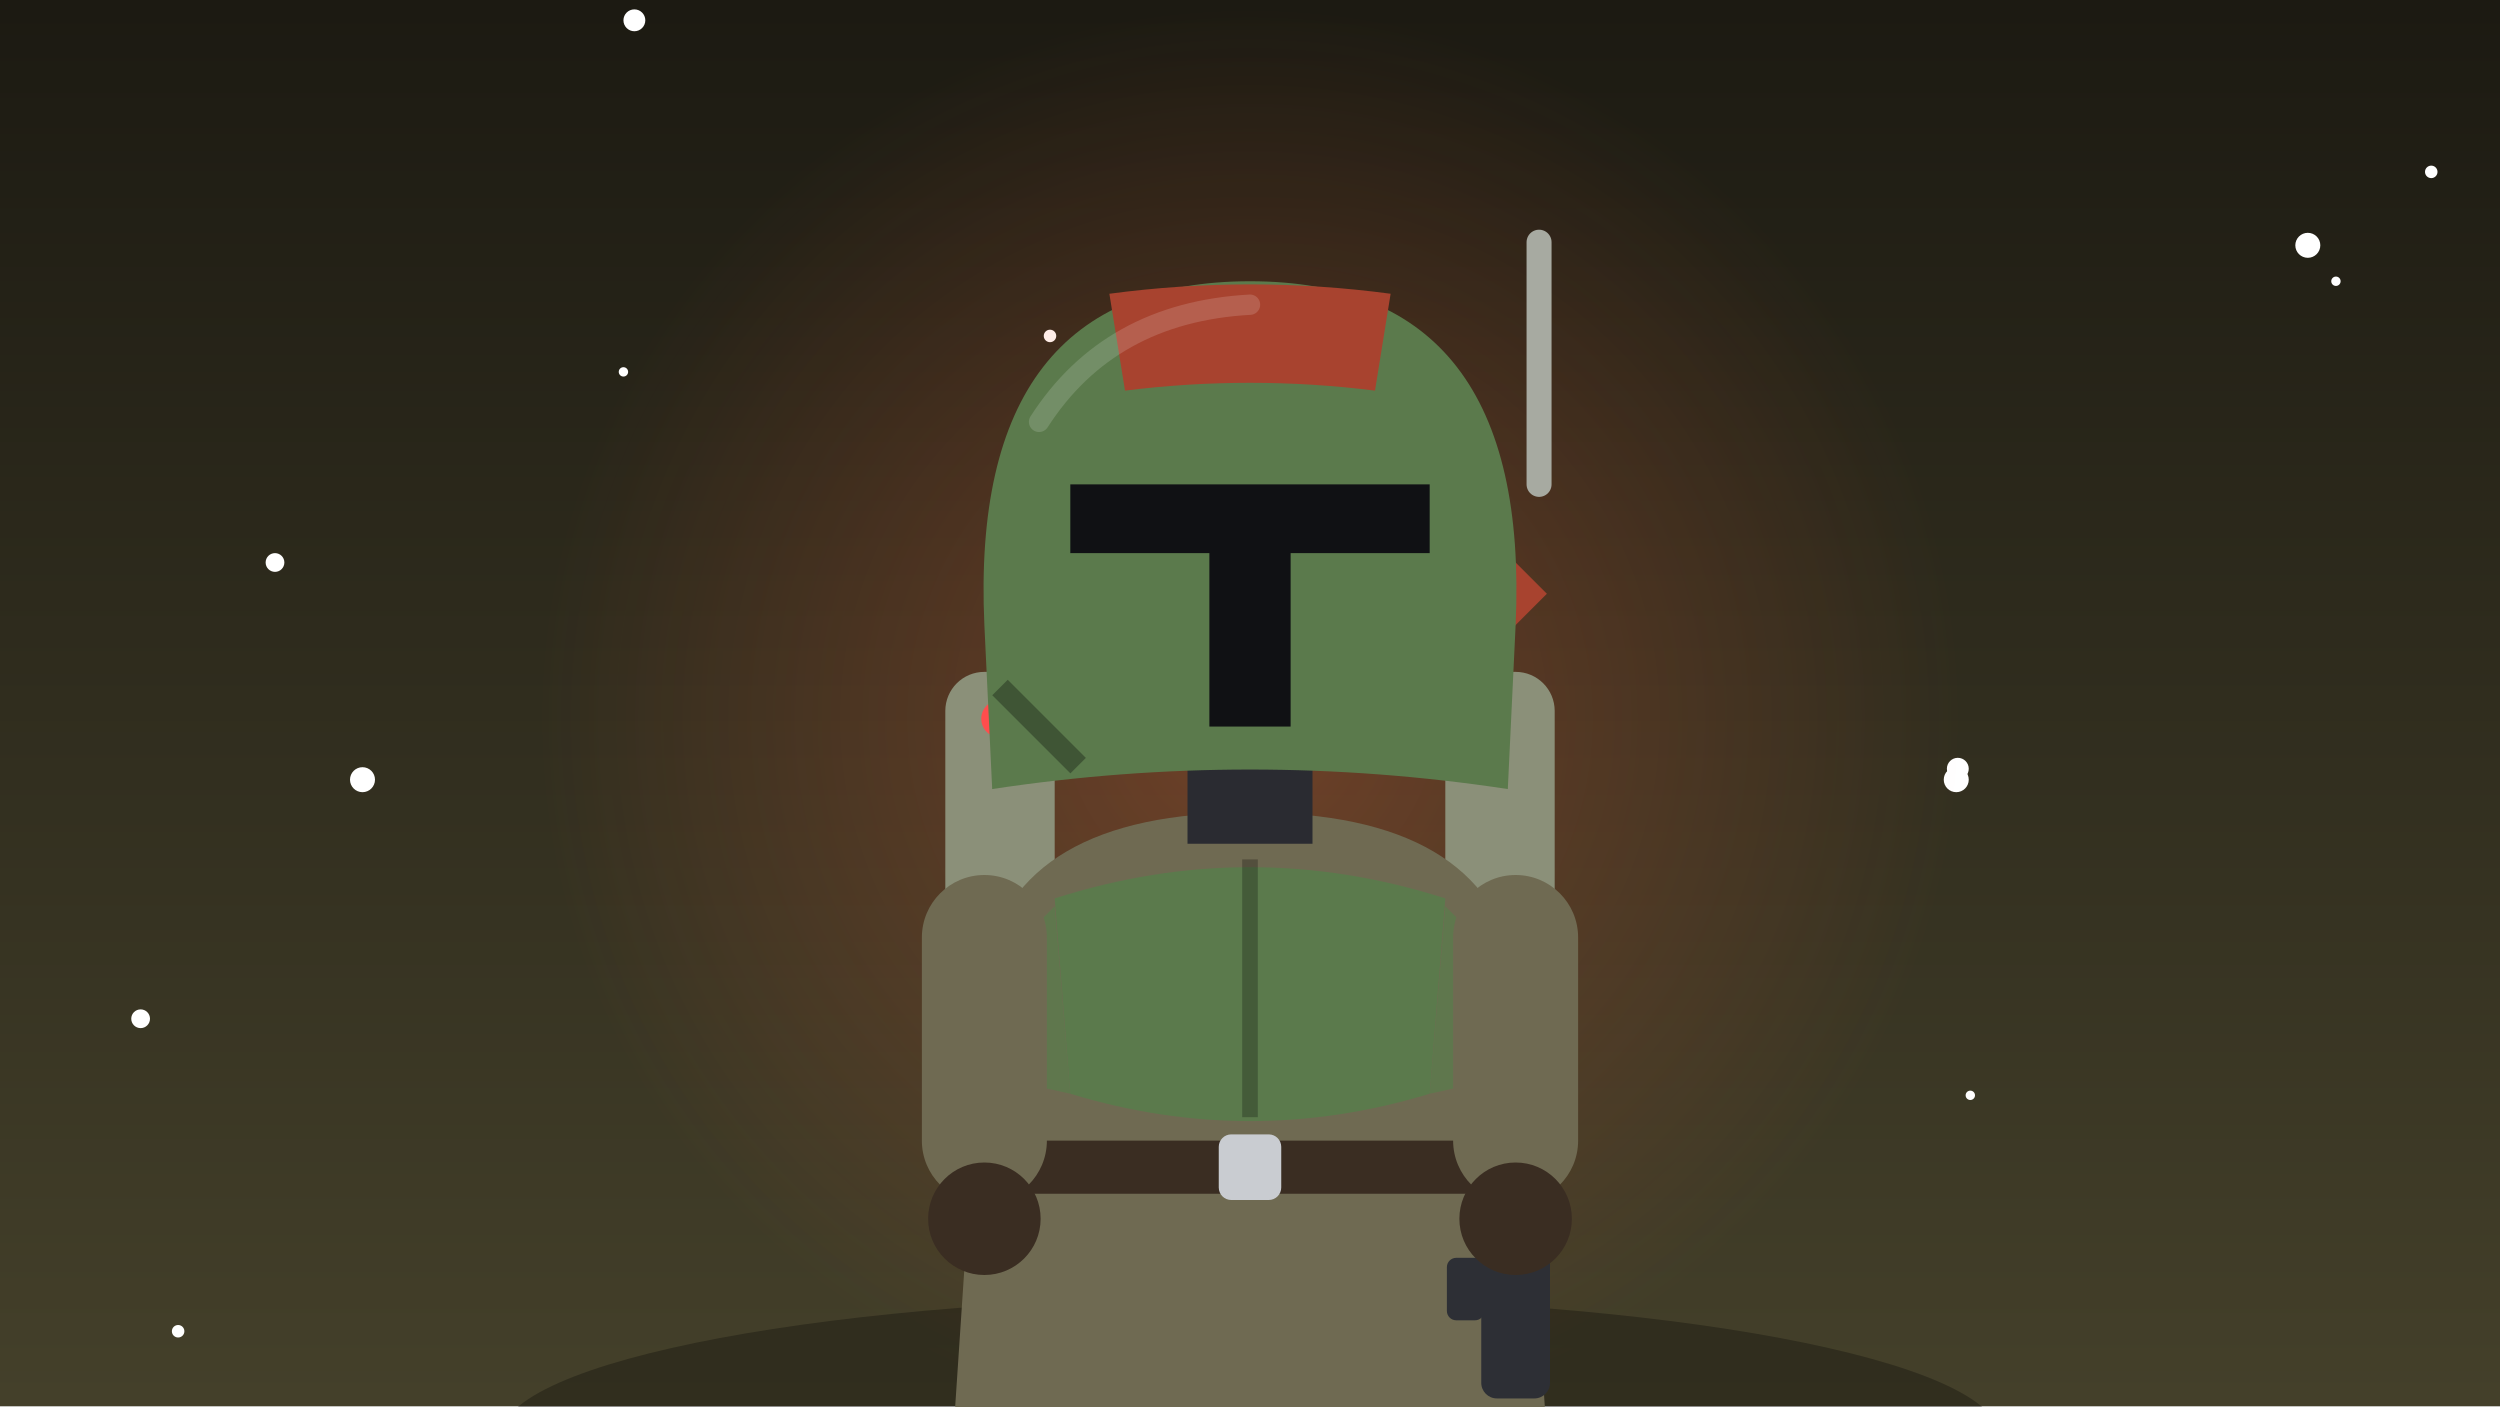
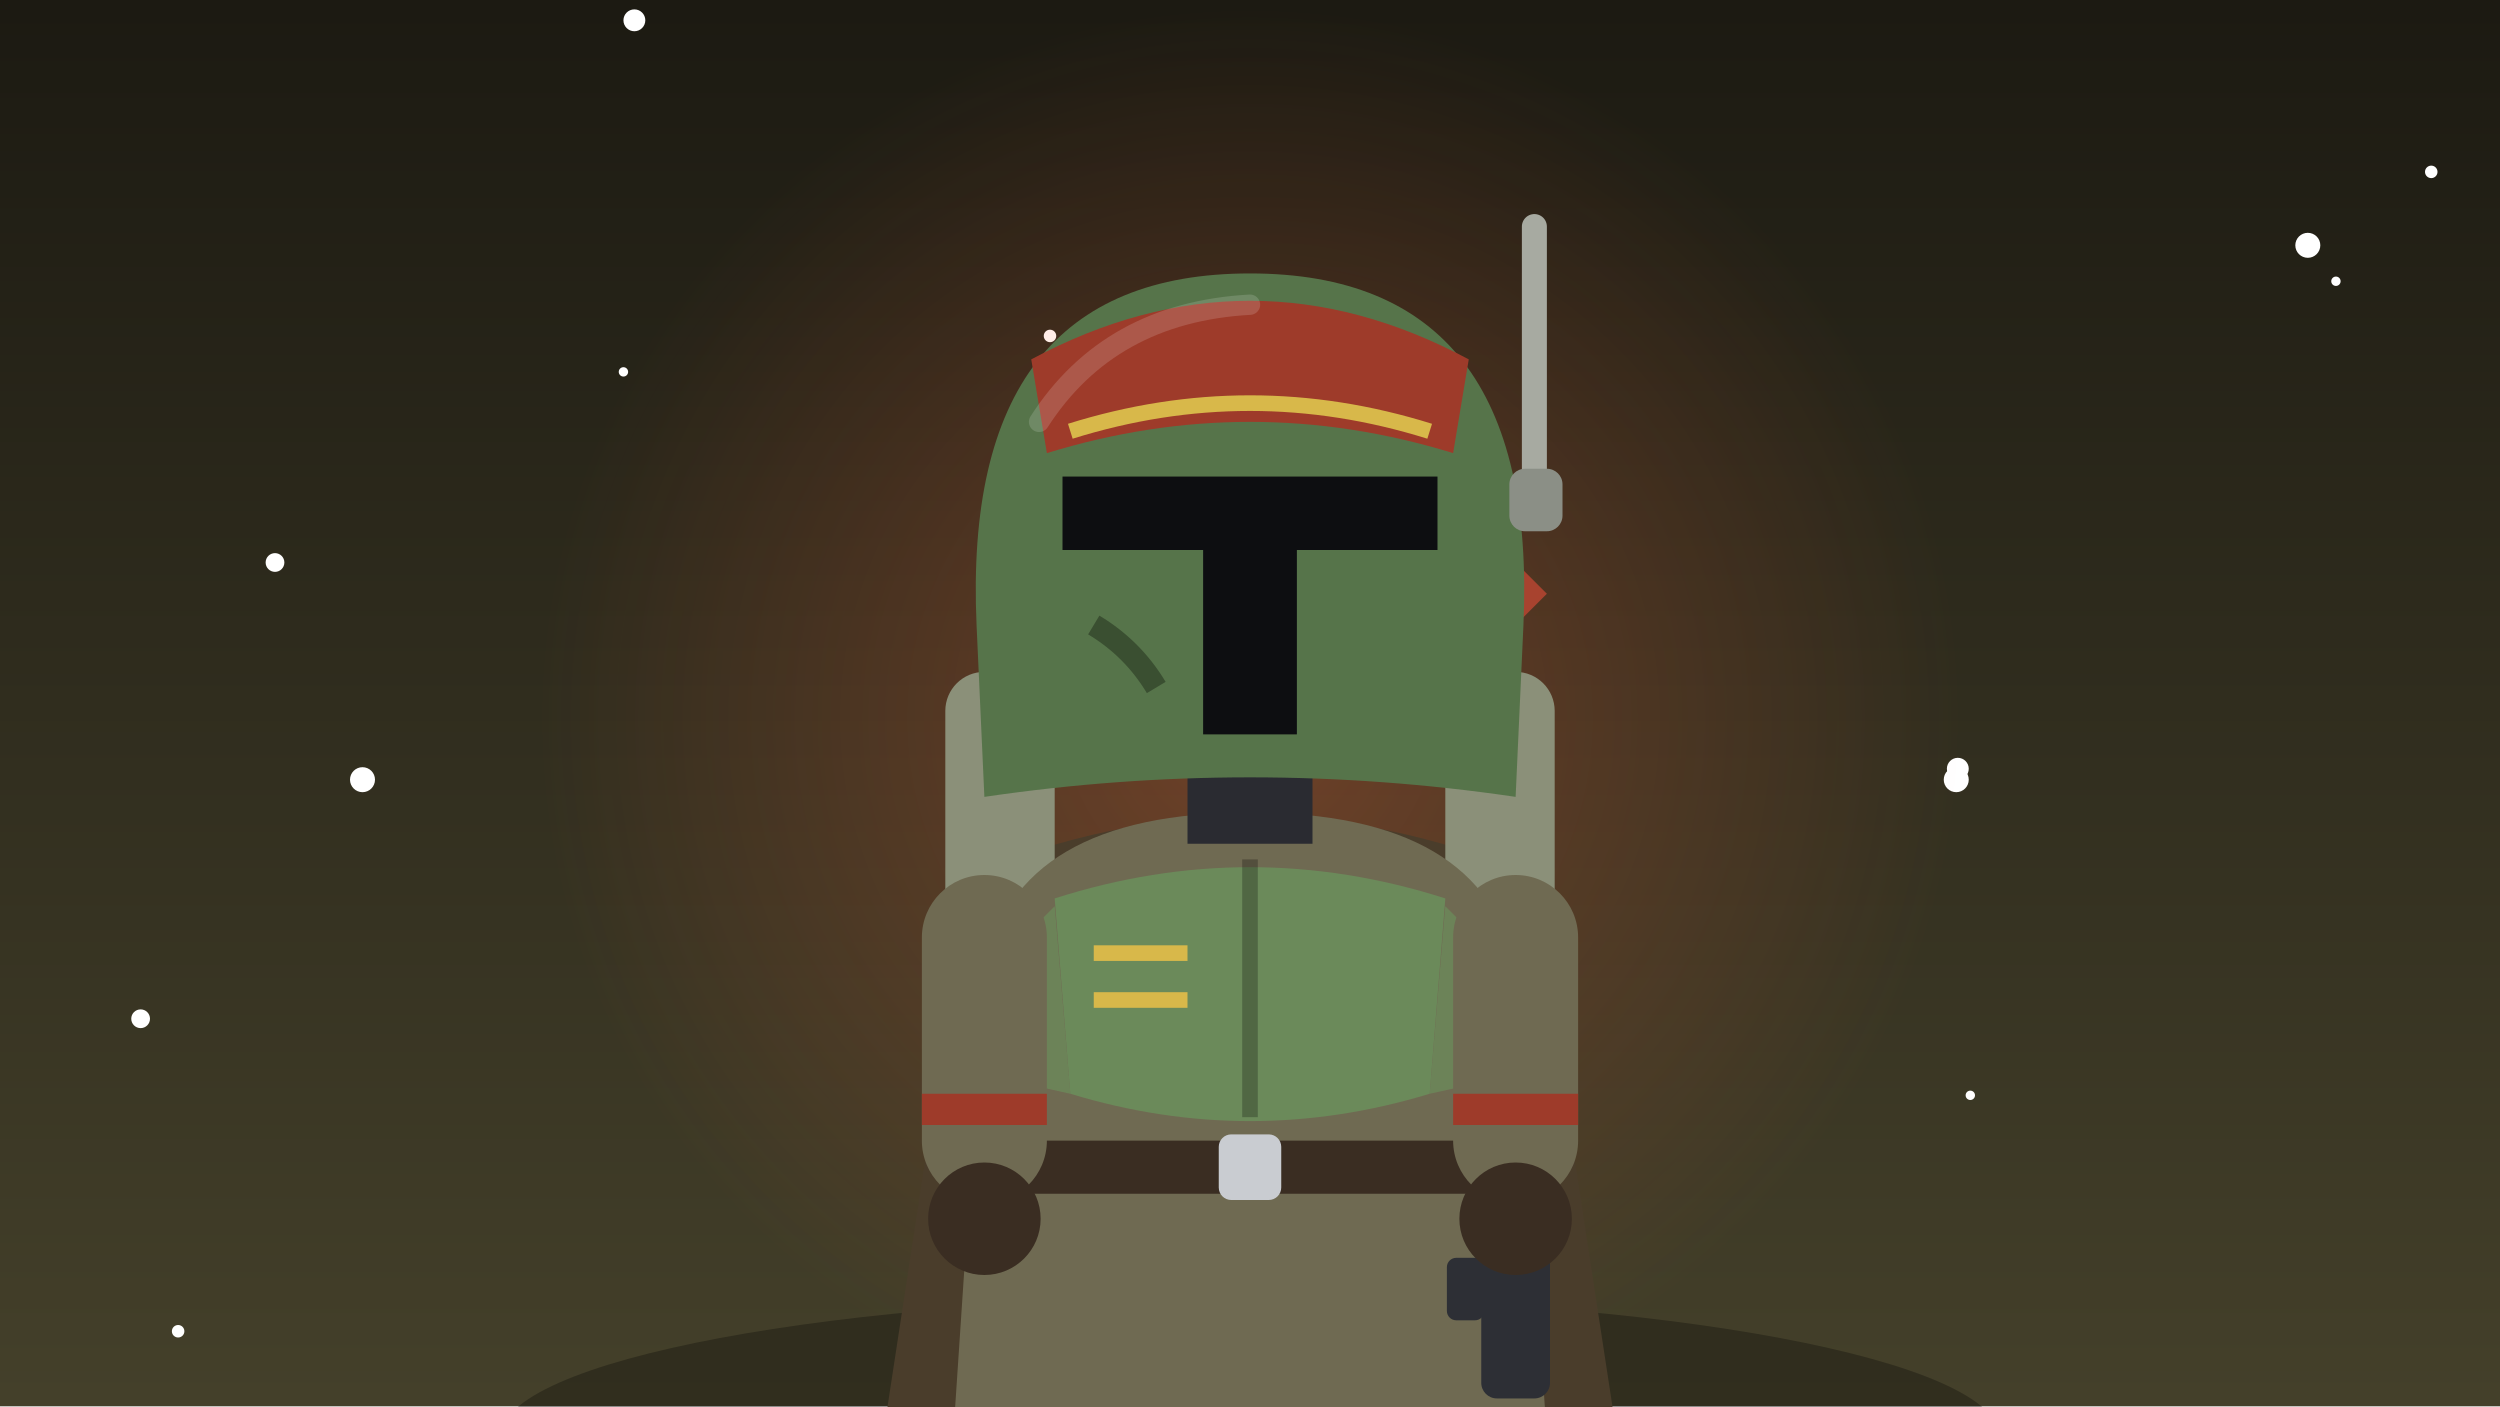
<svg xmlns="http://www.w3.org/2000/svg" viewBox="0 0 160 90" role="img" aria-label="Boba Fett">
  <style>.tw{animation:tw 3.6s ease-in-out infinite}@keyframes tw{50%{opacity:.2}}
.bob{animation:bob 3.4s ease-in-out infinite}@keyframes bob{50%{transform:translateY(-1.3px)}}
.blink{transform-box:fill-box;transform-origin:center;animation:blink 5s infinite}@keyframes blink{0%,93%,100%{transform:scaleY(1)}96%{transform:scaleY(.1)}}
.glow{animation:glow 1.3s ease-in-out infinite}@keyframes glow{50%{opacity:.72}}
.pulse{animation:pulse 4s ease-in-out infinite}@keyframes pulse{50%{opacity:.55}}
@media (prefers-reduced-motion:reduce){*{animation:none!important}}.ra{transform-origin:97px 57px;animation:g 3.2s ease-in-out infinite;animation-delay:-1.1s}@keyframes g{0%,44%,100%{transform:rotate(-86deg)}50%{transform:rotate(-99deg)}62%{transform:rotate(-86deg)}}.flash{opacity:0;animation:flash 3.2s infinite}@keyframes flash{0%,46%,56%,100%{opacity:0}50%{opacity:1}}.bolt{opacity:0;animation:bolt 3.2s linear infinite}@keyframes bolt{0%,47%{opacity:0;transform:translateY(0)}50%{opacity:1}78%{opacity:0;transform:translateY(70px)}100%{opacity:0;transform:translateY(70px)}}.la{transform-origin:63px 58px;animation:la 3.6s ease-in-out infinite}@keyframes la{50%{transform:rotate(5deg)}}.glint{opacity:.15;animation:glint 4s ease-in-out infinite}@keyframes glint{50%{opacity:.75}}.cape{transform-origin:80px 54px;animation:cape 4s ease-in-out infinite}@keyframes cape{50%{transform:skewX(-3deg)}}.led{animation:led 1.4s steps(1) infinite}@keyframes led{50%{opacity:.2}}</style>
  <defs>
    <linearGradient id="bg" x1="0" y1="0" x2="0" y2="1">
      <stop offset="0" stop-color="#1c1a12" />
      <stop offset="1" stop-color="#44402a" />
    </linearGradient>
    <radialGradient id="halo" cx=".5" cy=".5" r=".5">
      <stop offset="0" stop-color="#ff6a3d" stop-opacity=".3" />
      <stop offset="1" stop-color="#ff6a3d" stop-opacity="0" />
    </radialGradient>
  </defs>
  <rect width="160" height="90" fill="url(#bg)" />
  <circle class="tw" cx="9" cy="65.2" r="0.6" fill="#fff" style="animation-delay:-3.8s" />
  <circle class="tw" cx="17.6" cy="36" r="0.6" fill="#fff" style="animation-delay:-3s" />
  <circle class="tw" cx="89" cy="73.9" r="0.4" fill="#fff" style="animation-delay:-3.3s" />
  <circle class="tw" cx="126.1" cy="70.1" r="0.3" fill="#fff" style="animation-delay:-2.2s" />
  <circle class="tw" cx="67.2" cy="21.5" r="0.4" fill="#fff" style="animation-delay:-0.5s" />
  <circle class="tw" cx="149.5" cy="18" r="0.3" fill="#fff" style="animation-delay:-1s" />
  <circle class="tw" cx="155.6" cy="11" r="0.4" fill="#fff" style="animation-delay:-0.8s" />
  <circle class="tw" cx="82.5" cy="76.6" r="0.3" fill="#fff" style="animation-delay:-1.6s" />
  <circle class="tw" cx="40.6" cy="1.3" r="0.7" fill="#fff" style="animation-delay:-0.8s" />
  <circle class="tw" cx="11.4" cy="85.2" r="0.4" fill="#fff" style="animation-delay:-0.9s" />
  <circle class="tw" cx="39.9" cy="23.8" r="0.3" fill="#fff" style="animation-delay:-2.6s" />
  <circle class="tw" cx="71.2" cy="44.3" r="0.5" fill="#fff" style="animation-delay:-1.3s" />
  <circle class="tw" cx="125.2" cy="49.9" r="0.8" fill="#fff" style="animation-delay:-3.9s" />
  <circle class="tw" cx="125.3" cy="49.2" r="0.7" fill="#fff" style="animation-delay:-3.2s" />
  <circle class="tw" cx="147.7" cy="15.7" r="0.8" fill="#fff" style="animation-delay:-0.1s" />
  <circle class="tw" cx="23.2" cy="49.9" r="0.8" fill="#fff" style="animation-delay:-3.5s" />
  <circle class="pulse" cx="80" cy="46" r="46" fill="url(#halo)" />
  <ellipse cx="80" cy="92" rx="48" ry="9" fill="#000" opacity=".28" />
  <g class="bob">
+     <path class="cape" d="M56.5 92 L62 56 Q80 48.5 98 56 L103.5 92Z" fill="#4a3d2b" />
    <rect x="60.5" y="43" width="7" height="17" rx="2.5" fill="#8b9079" />
    <rect x="92.5" y="43" width="7" height="17" rx="2.5" fill="#8b9079" />
    <circle class="led" cx="64" cy="46" r="1.2" fill="#ff4d4d" />
    <path d="M96 41 L96 35 L99 38Z" fill="#a8432f" />
    <path d="M61 92 L63 62 Q65 52 80 52 Q95 52 97 62 L99 92Z" fill="#6f6a52" />
-     <path d="M67.5 57.5 Q80 53.5 92.5 57.5 L91.5 70 Q80 73.5 68.5 70Z" fill="#5b7a4c" />
+     <path d="M67.5 57.5 Q80 53.5 92.5 57.5 L91.5 70 Q80 73.5 68.5 70Z" fill="#6b8a5a" />
    <path d="M80 55 V71.5" stroke="rgba(0,0,0,.25)" stroke-width="1" />
-     <path d="M63.5 62 L67.5 58 L68.5 70 L64 69Z M96.5 62 L92.5 58 L91.5 70 L96 69Z" fill="#5b7a4c" opacity=".8" />
+     <path d="M63.5 62 L67.5 58 L68.5 70 L64 69Z M96.5 62 L92.5 58 L91.5 70 L96 69Z" fill="#6b8a5a" opacity=".8" />
+     <path d="M70 61 H76 M70 64 H76" stroke="#d8b84a" stroke-width="1" />
    <rect x="62.5" y="73" width="35" height="3.4" fill="#3a2d22" />
    <rect x="78" y="72.6" width="4" height="4.2" rx=".8" fill="#c9ccd1" />
    <g class="la">
      <rect x="59" y="56" width="8" height="21" rx="4" fill="#6f6a52" />
+       <rect x="59" y="70" width="8" height="2" fill="#9e3b2a" />
      <circle cx="63" cy="78" r="3.6" fill="#3a2d22" />
    </g>
    <rect x="76" y="46" width="8" height="8" fill="#2a2b31" />
-     <path d="M63 40 Q62 18 80 18 Q98 18 97 40 L96.5 50.5 Q80 48 63.5 50.5Z" fill="#5b7a4c" />
-     <path d="M71 18.8 Q80 17.6 89 18.8 L88 25 Q80 24 72 25Z" fill="#a8432f" />
-     <path d="M68.5 31 H91.5 V35.4 H82.6 V46.5 H77.4 V35.4 H68.5Z" fill="#101114" />
-     <path d="M98.5 31 V15.5" stroke="#a7aaa1" stroke-width="1.6" stroke-linecap="round" />
-     <path d="M64 44 L69 49" stroke="#3f5535" stroke-width="1.4" />
+     <path d="M62.5 40 Q61.5 17.5 80 17.5 Q98.5 17.5 97.5 40 L97 51 Q80 48.5 63 51Z" fill="#56744a" />
+     <path d="M66 23 Q80 15.5 94 23 L93 29 Q80 25 67 29Z" fill="#9e3b2a" />
+     <path d="M68.5 27.6 Q80 24 91.5 27.6" stroke="#d8b84a" stroke-width="1" fill="none" />
+     <path d="M68 30.5 H92 V35.2 H83 V47 H77 V35.2 H68Z" fill="#0d0e11" />
+     <path d="M70 40 Q72.5 41.5 74 44" stroke="#3a4f31" stroke-width="1.4" fill="none" />
+     <path d="M98.2 31.5 V14.5" stroke="#a7aaa1" stroke-width="1.6" stroke-linecap="round" />
+     <rect x="96.6" y="30" width="3.4" height="4" rx="1" fill="#8b8f86" />
    <path class="glint" d="M66.5 27 Q71 20 80 19.5" stroke="#fff" stroke-width="1.3" fill="none" stroke-linecap="round" />
    <g class="ra">
      <rect x="93" y="56" width="8" height="21" rx="4" fill="#6f6a52" />
+       <rect x="93" y="70" width="8" height="2" fill="#9e3b2a" />
      <rect x="94.8" y="78" width="4.4" height="11.5" rx="1" fill="#2d2f35" />
      <rect x="92.6" y="80.5" width="2.4" height="4" rx=".6" fill="#2d2f35" />
      <g class="flash">
        <circle cx="97" cy="92.5" r="3.2" fill="#ffd34d" />
        <circle cx="97" cy="92.5" r="1.5" fill="#fff" />
      </g>
      <line class="bolt" x1="97" y1="95" x2="97" y2="104" stroke="#ff4545" stroke-width="1.8" stroke-linecap="round" />
      <circle cx="97" cy="78" r="3.6" fill="#3a2d22" />
    </g>
  </g>
</svg>
